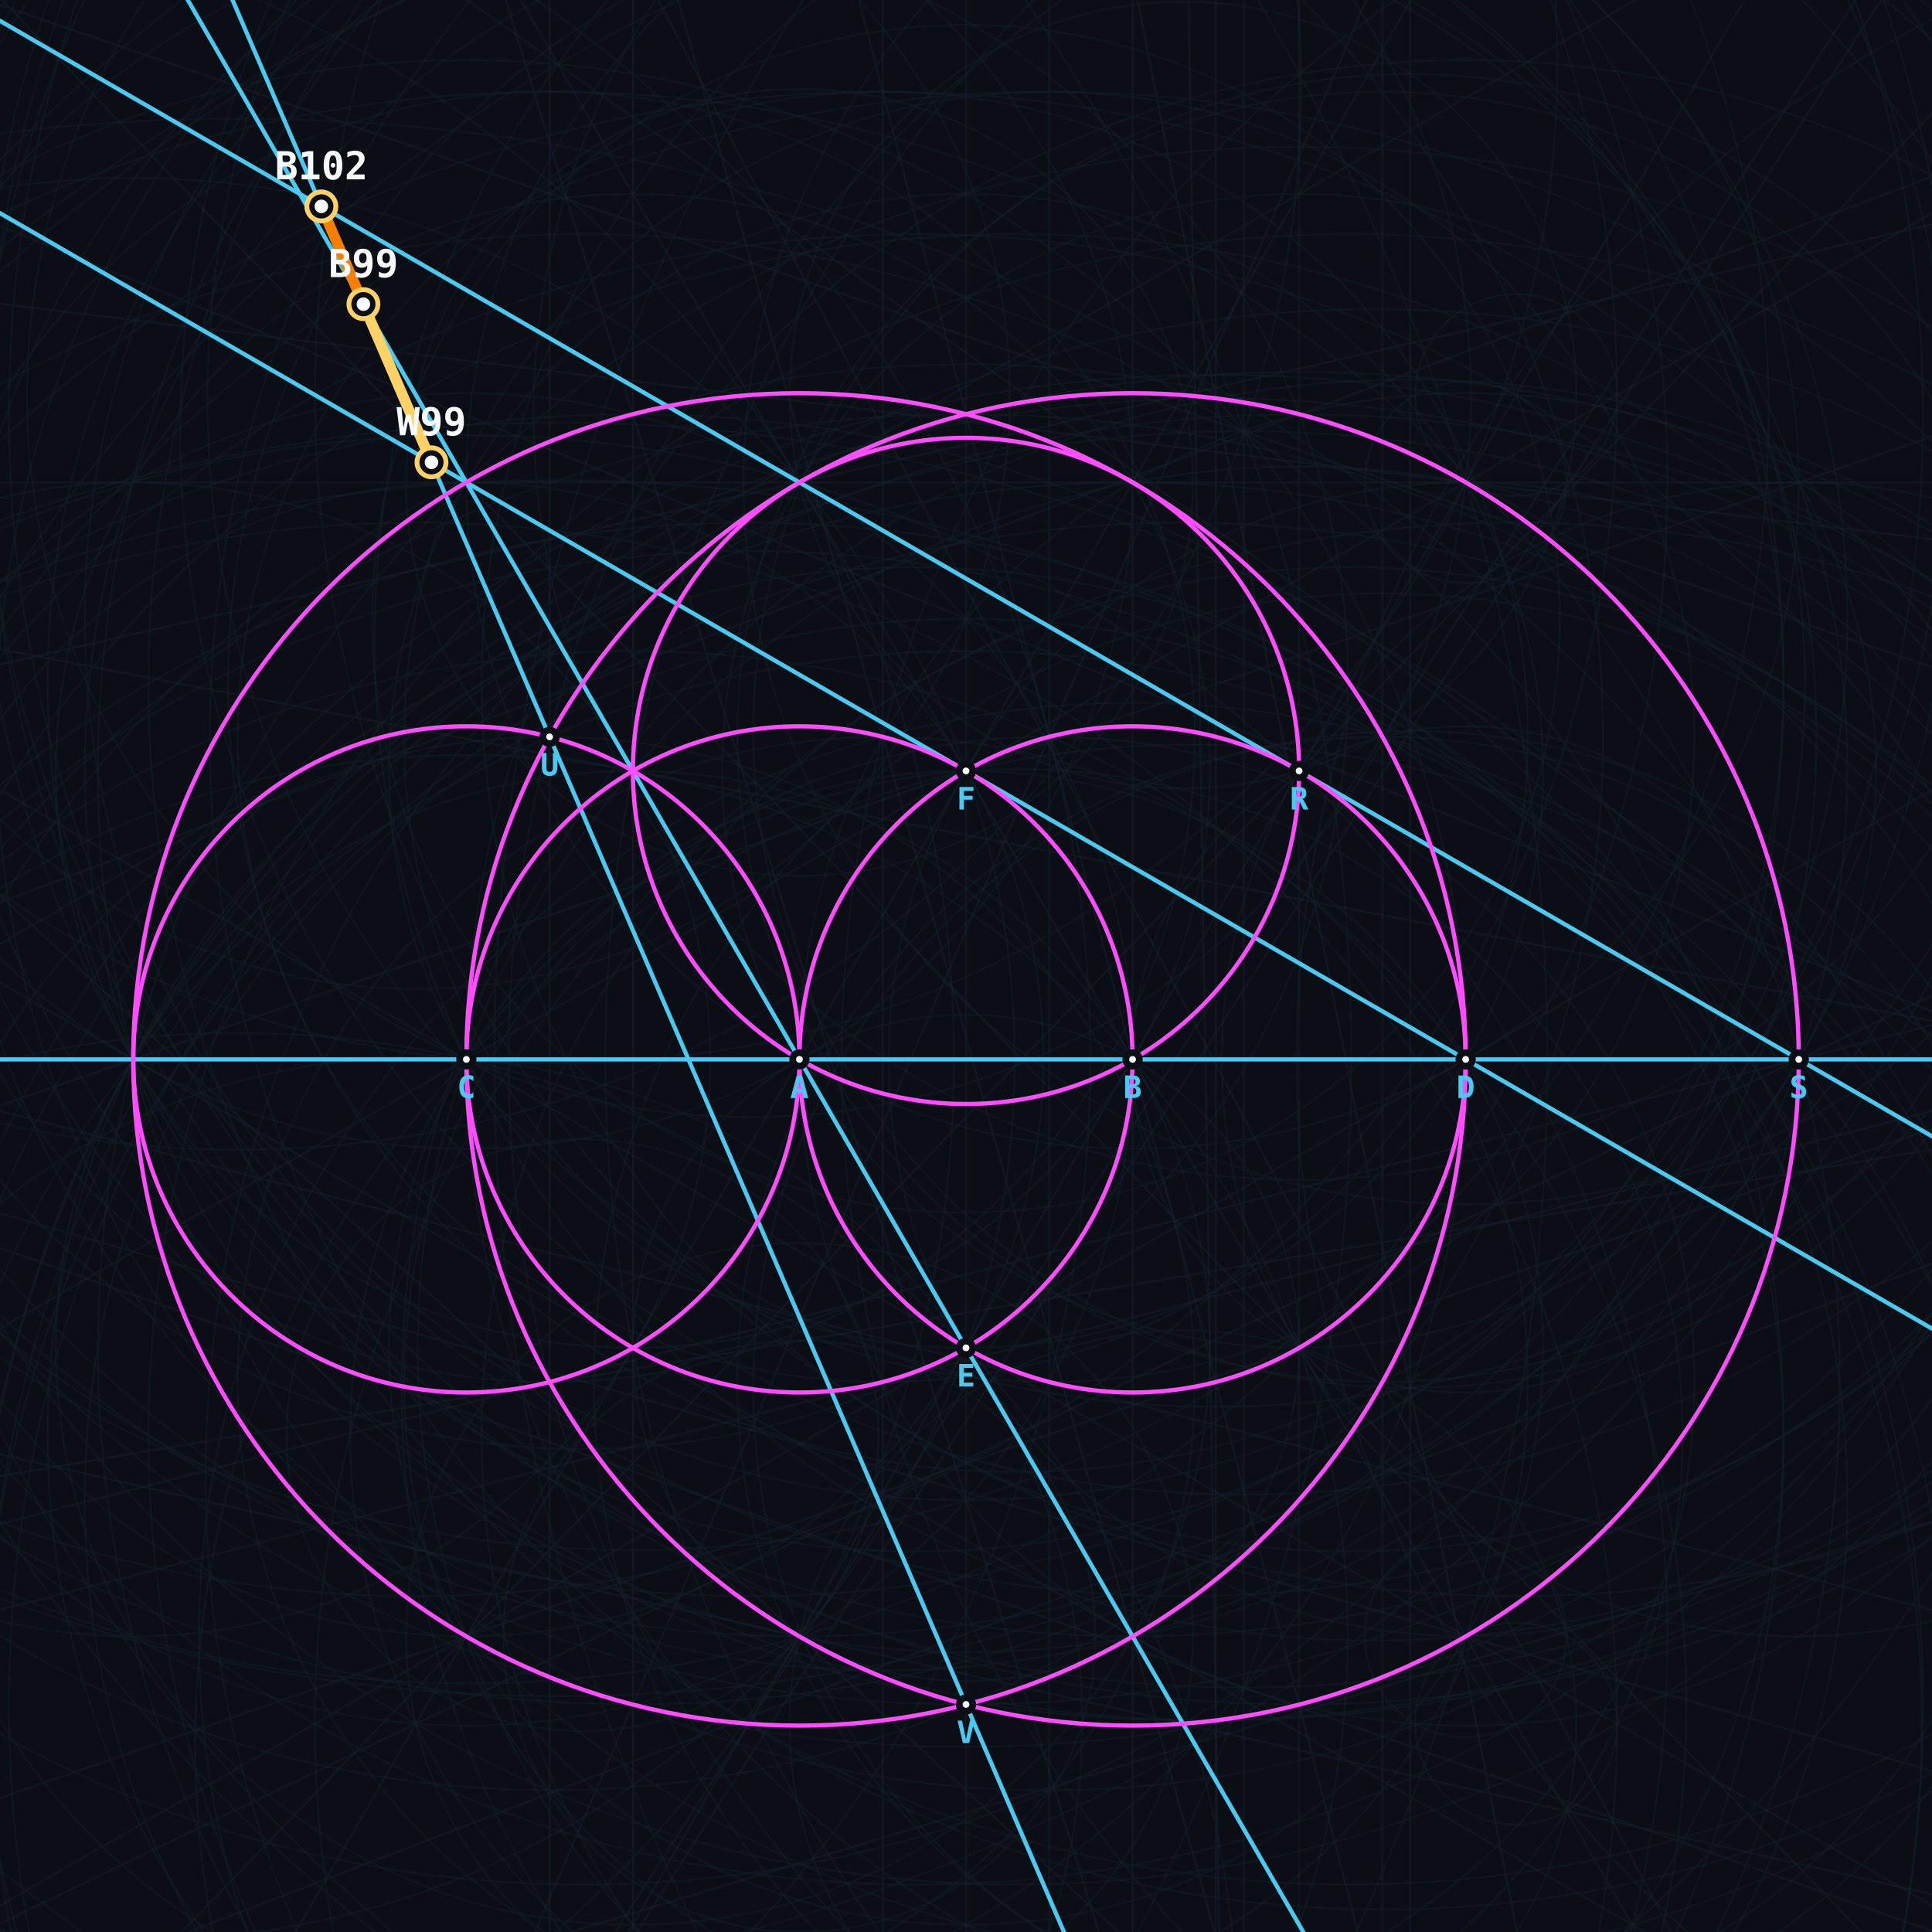
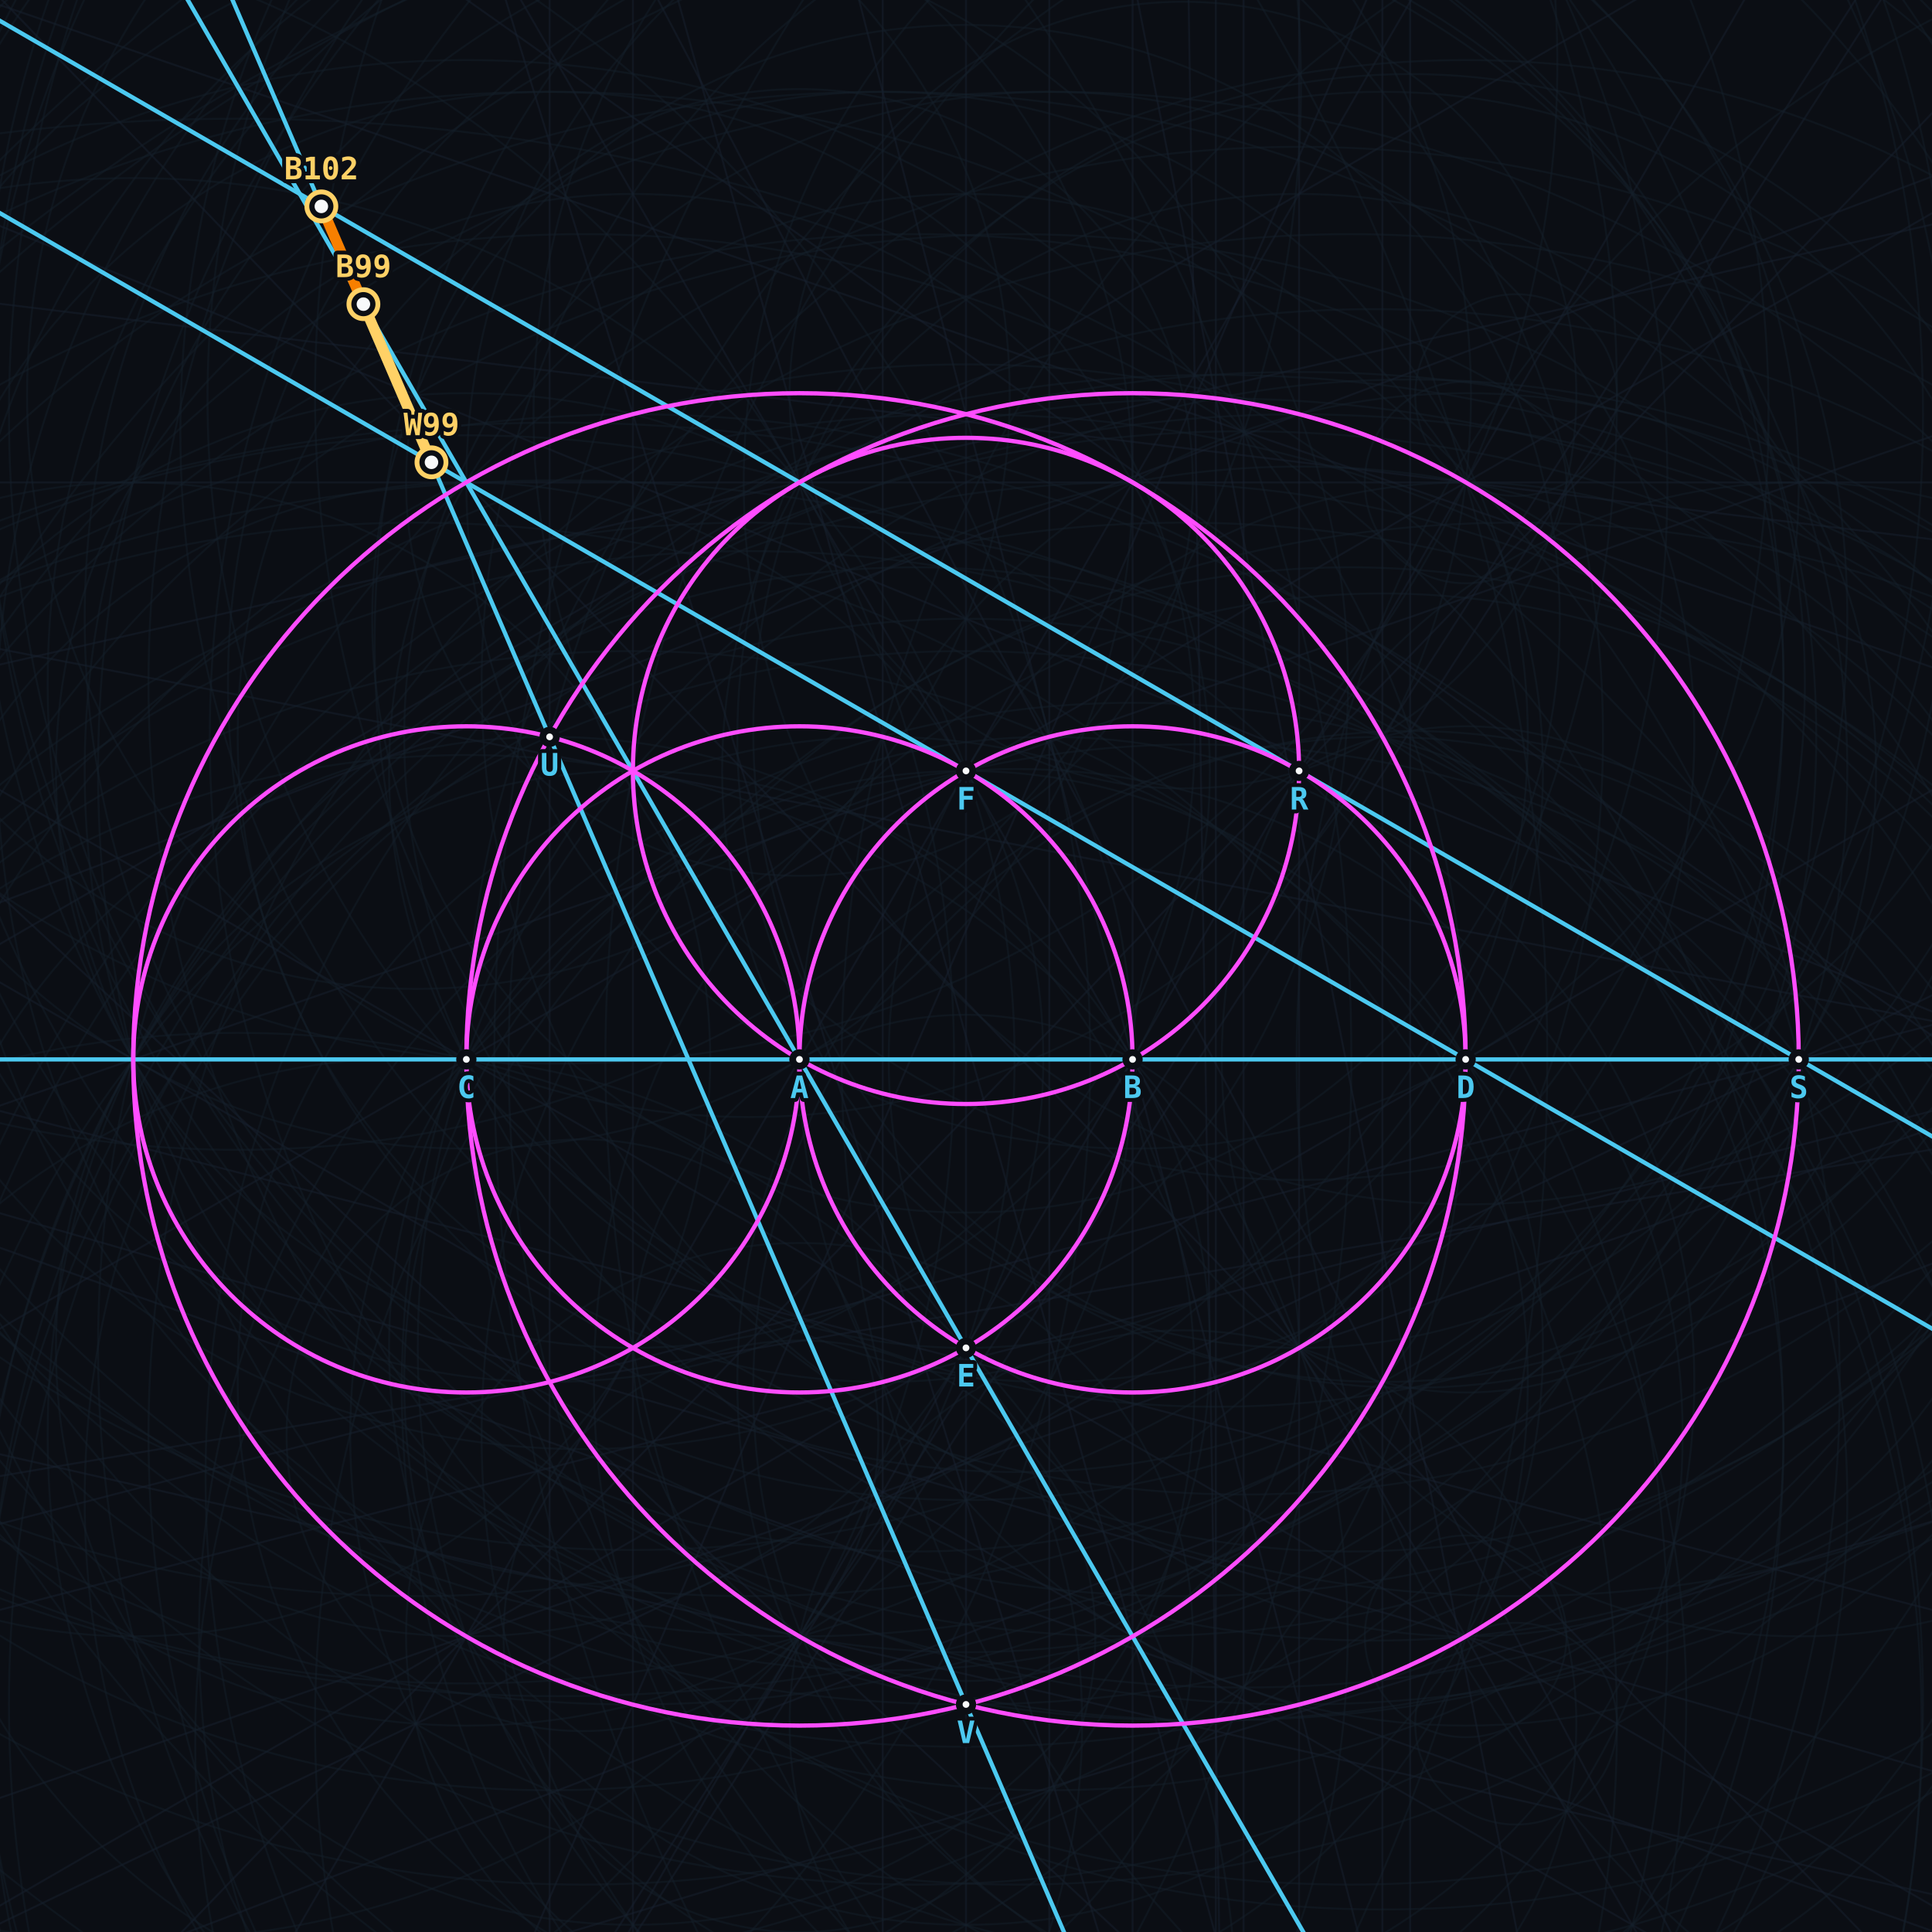
<svg xmlns="http://www.w3.org/2000/svg" viewBox="0 0 1000 1000" width="100%" height="100%" class="levels-svg">
  <defs>
    <clipPath id="sq-clip">
      <rect x="0" y="0" width="1000" height="1000" />
    </clipPath>
  </defs>
  <rect x="0" y="0" width="1000" height="1000" fill="#0b0e14" />
  <g clip-path="url(#sq-clip)">
    <line x1="-168.10" y1="1556.21" x2="1081.90" y2="-608.85" stroke="#1a2332" stroke-width="1.0" stroke-opacity="0.45" />
    <line x1="1168.10" y1="-459.54" x2="-81.90" y2="1705.53" stroke="#1a2332" stroke-width="1.0" stroke-opacity="0.45" />
    <line x1="1168.10" y1="1556.21" x2="-81.90" y2="-608.85" stroke="#1a2332" stroke-width="1.0" stroke-opacity="0.45" />
    <line x1="-711.84" y1="-2.01" x2="1453.22" y2="1247.99" stroke="#1a2332" stroke-width="1.0" stroke-opacity="0.45" />
    <line x1="-711.84" y1="1098.68" x2="1453.22" y2="-151.32" stroke="#1a2332" stroke-width="1.0" stroke-opacity="0.45" />
    <line x1="1711.84" y1="-2.01" x2="-453.22" y2="1247.99" stroke="#1a2332" stroke-width="1.0" stroke-opacity="0.45" />
    <line x1="500.00" y1="1798.34" x2="500.00" y2="-701.66" stroke="#1a2332" stroke-width="1.0" stroke-opacity="0.45" />
    <line x1="1465.62" y1="64.52" x2="-896.66" y2="882.84" stroke="#1a2332" stroke-width="1.0" stroke-opacity="0.45" />
    <line x1="-884.26" y1="-2.01" x2="1280.81" y2="1247.99" stroke="#1a2332" stroke-width="1.0" stroke-opacity="0.45" />
    <line x1="327.59" y1="1798.34" x2="327.59" y2="-701.66" stroke="#1a2332" stroke-width="1.0" stroke-opacity="0.45" />
    <line x1="-511.96" y1="237.45" x2="1942.99" y2="709.91" stroke="#1a2332" stroke-width="1.0" stroke-opacity="0.45" />
    <line x1="1990.48" y1="319.31" x2="-430.13" y2="944.31" stroke="#1a2332" stroke-width="1.0" stroke-opacity="0.45" />
    <line x1="456.90" y1="1798.34" x2="456.90" y2="-701.66" stroke="#1a2332" stroke-width="1.0" stroke-opacity="0.45" />
    <line x1="187.03" y1="-590.22" x2="856.07" y2="1818.59" stroke="#1a2332" stroke-width="1.0" stroke-opacity="0.45" />
    <line x1="586.21" y1="1798.34" x2="586.21" y2="-701.66" stroke="#1a2332" stroke-width="1.0" stroke-opacity="0.45" />
    <line x1="1663.79" y1="249.71" x2="-836.21" y2="249.71" stroke="#1a2332" stroke-width="1.0" stroke-opacity="0.45" />
    <line x1="-409.82" y1="-427.04" x2="1323.62" y2="1374.40" stroke="#1a2332" stroke-width="1.0" stroke-opacity="0.45" />
    <line x1="1638.04" y1="363.15" x2="-724.24" y2="1181.47" stroke="#1a2332" stroke-width="1.0" stroke-opacity="0.45" />
    <line x1="-409.82" y1="1523.72" x2="1323.62" y2="-277.73" stroke="#1a2332" stroke-width="1.0" stroke-opacity="0.45" />
    <line x1="1818.07" y1="319.31" x2="-602.55" y2="944.31" stroke="#1a2332" stroke-width="1.0" stroke-opacity="0.45" />
    <line x1="284.48" y1="1798.34" x2="284.48" y2="-701.66" stroke="#1a2332" stroke-width="1.0" stroke-opacity="0.45" />
    <line x1="273.71" y1="-661.97" x2="898.71" y2="1758.64" stroke="#1a2332" stroke-width="1.0" stroke-opacity="0.45" />
    <line x1="672.41" y1="1798.34" x2="672.41" y2="-701.66" stroke="#1a2332" stroke-width="1.0" stroke-opacity="0.45" />
    <line x1="1657.10" y1="-155.48" x2="-683.20" y2="723.75" stroke="#1a2332" stroke-width="1.0" stroke-opacity="0.45" />
    <line x1="1731.84" y1="1147.13" x2="-705.74" y2="592.01" stroke="#1a2332" stroke-width="1.0" stroke-opacity="0.45" />
    <line x1="1274.36" y1="1644.69" x2="-559.09" y2="-54.86" stroke="#1a2332" stroke-width="1.0" stroke-opacity="0.45" />
    <line x1="1731.84" y1="-50.46" x2="-705.74" y2="504.67" stroke="#1a2332" stroke-width="1.0" stroke-opacity="0.45" />
    <line x1="1237.70" y1="-225.98" x2="-927.36" y2="1024.02" stroke="#1a2332" stroke-width="1.0" stroke-opacity="0.45" />
    <line x1="-990.48" y1="319.31" x2="1430.13" y2="944.31" stroke="#1a2332" stroke-width="1.0" stroke-opacity="0.45" />
    <line x1="543.10" y1="1798.34" x2="543.10" y2="-701.66" stroke="#1a2332" stroke-width="1.0" stroke-opacity="0.45" />
    <line x1="929.45" y1="-516.39" x2="-58.76" y2="1780.01" stroke="#1a2332" stroke-width="1.0" stroke-opacity="0.45" />
    <line x1="47.15" y1="-699.58" x2="780.43" y2="1690.46" stroke="#1a2332" stroke-width="1.0" stroke-opacity="0.45" />
    <line x1="1515.60" y1="733.16" x2="-800.32" y2="-208.40" stroke="#1a2332" stroke-width="1.0" stroke-opacity="0.45" />
    <line x1="1497.42" y1="276.25" x2="-756.05" y2="1358.78" stroke="#1a2332" stroke-width="1.0" stroke-opacity="0.45" />
    <line x1="40.61" y1="-572.65" x2="1201.01" y2="1641.74" stroke="#1a2332" stroke-width="1.0" stroke-opacity="0.45" />
    <line x1="715.52" y1="1798.34" x2="715.52" y2="-701.66" stroke="#1a2332" stroke-width="1.0" stroke-opacity="0.45" />
    <line x1="1226.78" y1="-415.18" x2="-123.57" y2="1688.76" stroke="#1a2332" stroke-width="1.0" stroke-opacity="0.45" />
    <line x1="1813.97" y1="378.33" x2="-667.66" y2="75.87" stroke="#1a2332" stroke-width="1.0" stroke-opacity="0.45" />
    <line x1="1442.34" y1="1044.34" x2="-959.58" y2="350.96" stroke="#1a2332" stroke-width="1.0" stroke-opacity="0.45" />
    <line x1="-994.60" y1="294.22" x2="1362.42" y2="1127.56" stroke="#1a2332" stroke-width="1.0" stroke-opacity="0.45" />
    <line x1="643.68" y1="1798.34" x2="643.68" y2="-701.66" stroke="#1a2332" stroke-width="1.0" stroke-opacity="0.45" />
    <line x1="1565.86" y1="539.29" x2="-799.10" y2="-271.25" stroke="#1a2332" stroke-width="1.0" stroke-opacity="0.45" />
    <line x1="1567.47" y1="616.37" x2="-826.09" y2="1338.06" stroke="#1a2332" stroke-width="1.0" stroke-opacity="0.45" />
    <line x1="604.04" y1="-707.55" x2="643.57" y2="1792.13" stroke="#1a2332" stroke-width="1.0" stroke-opacity="0.45" />
    <line x1="629.31" y1="1798.34" x2="629.31" y2="-701.66" stroke="#1a2332" stroke-width="1.0" stroke-opacity="0.45" />
    <line x1="438.72" y1="-764.29" x2="920.48" y2="1688.85" stroke="#1a2332" stroke-width="1.0" stroke-opacity="0.45" />
    <line x1="729.89" y1="1798.34" x2="729.89" y2="-701.66" stroke="#1a2332" stroke-width="1.0" stroke-opacity="0.45" />
    <line x1="1186.01" y1="-330.15" x2="-167.29" y2="1771.88" stroke="#1a2332" stroke-width="1.0" stroke-opacity="0.45" />
    <line x1="1520.62" y1="904.28" x2="-520.62" y2="-539.10" stroke="#1a2332" stroke-width="1.0" stroke-opacity="0.45" />
    <line x1="-173.70" y1="1103.90" x2="2160.72" y2="209.20" stroke="#1a2332" stroke-width="1.0" stroke-opacity="0.45" />
    <line x1="2005.51" y1="425.01" x2="-459.53" y2="841.67" stroke="#1a2332" stroke-width="1.0" stroke-opacity="0.45" />
    <circle cx="758.62" cy="548.34" r="344.83" fill="none" stroke="#161f2c" stroke-width="1.0" stroke-opacity="0.45" />
    <circle cx="500.00" cy="697.65" r="172.41" fill="none" stroke="#161f2c" stroke-width="1.0" stroke-opacity="0.45" />
    <circle cx="241.38" cy="548.34" r="344.83" fill="none" stroke="#161f2c" stroke-width="1.0" stroke-opacity="0.45" />
    <circle cx="758.62" cy="548.34" r="172.41" fill="none" stroke="#161f2c" stroke-width="1.0" stroke-opacity="0.45" />
    <circle cx="241.38" cy="548.34" r="517.24" fill="none" stroke="#161f2c" stroke-width="1.0" stroke-opacity="0.45" />
    <circle cx="758.62" cy="548.34" r="517.24" fill="none" stroke="#161f2c" stroke-width="1.0" stroke-opacity="0.45" />
    <circle cx="241.38" cy="548.34" r="298.63" fill="none" stroke="#161f2c" stroke-width="1.0" stroke-opacity="0.45" />
    <circle cx="500.00" cy="697.65" r="298.63" fill="none" stroke="#161f2c" stroke-width="1.0" stroke-opacity="0.45" />
    <circle cx="500.00" cy="399.02" r="298.63" fill="none" stroke="#161f2c" stroke-width="1.0" stroke-opacity="0.45" />
    <circle cx="758.62" cy="548.34" r="298.63" fill="none" stroke="#161f2c" stroke-width="1.0" stroke-opacity="0.45" />
    <circle cx="500.00" cy="399.02" r="456.16" fill="none" stroke="#161f2c" stroke-width="1.0" stroke-opacity="0.45" />
    <circle cx="68.97" cy="548.34" r="456.16" fill="none" stroke="#161f2c" stroke-width="1.0" stroke-opacity="0.45" />
    <circle cx="68.97" cy="548.34" r="298.63" fill="none" stroke="#161f2c" stroke-width="1.0" stroke-opacity="0.45" />
    <circle cx="327.59" cy="697.65" r="298.63" fill="none" stroke="#161f2c" stroke-width="1.0" stroke-opacity="0.45" />
    <circle cx="327.59" cy="399.02" r="298.63" fill="none" stroke="#161f2c" stroke-width="1.0" stroke-opacity="0.45" />
    <circle cx="327.59" cy="399.02" r="790.10" fill="none" stroke="#161f2c" stroke-width="1.0" stroke-opacity="0.45" />
    <circle cx="1103.45" cy="548.34" r="790.10" fill="none" stroke="#161f2c" stroke-width="1.0" stroke-opacity="0.45" />
    <circle cx="1103.45" cy="548.34" r="667.76" fill="none" stroke="#161f2c" stroke-width="1.0" stroke-opacity="0.45" />
    <circle cx="456.90" cy="715.28" r="667.76" fill="none" stroke="#161f2c" stroke-width="1.0" stroke-opacity="0.45" />
    <circle cx="456.90" cy="715.28" r="333.88" fill="none" stroke="#161f2c" stroke-width="1.0" stroke-opacity="0.45" />
    <circle cx="456.90" cy="381.40" r="333.88" fill="none" stroke="#161f2c" stroke-width="1.0" stroke-opacity="0.45" />
    <circle cx="456.90" cy="381.40" r="483.19" fill="none" stroke="#161f2c" stroke-width="1.0" stroke-opacity="0.45" />
    <circle cx="586.21" cy="846.97" r="483.19" fill="none" stroke="#161f2c" stroke-width="1.0" stroke-opacity="0.45" />
    <circle cx="586.21" cy="846.97" r="597.26" fill="none" stroke="#161f2c" stroke-width="1.0" stroke-opacity="0.45" />
    <circle cx="586.21" cy="249.71" r="597.26" fill="none" stroke="#161f2c" stroke-width="1.0" stroke-opacity="0.45" />
    <circle cx="586.21" cy="249.71" r="344.83" fill="none" stroke="#161f2c" stroke-width="1.0" stroke-opacity="0.45" />
    <circle cx="241.38" cy="249.71" r="344.83" fill="none" stroke="#161f2c" stroke-width="1.0" stroke-opacity="0.45" />
    <circle cx="241.38" cy="249.71" r="621.65" fill="none" stroke="#161f2c" stroke-width="1.0" stroke-opacity="0.45" />
    <circle cx="672.41" cy="697.65" r="621.65" fill="none" stroke="#161f2c" stroke-width="1.0" stroke-opacity="0.45" />
    <circle cx="672.41" cy="697.65" r="456.16" fill="none" stroke="#161f2c" stroke-width="1.0" stroke-opacity="0.45" />
    <circle cx="241.38" cy="846.97" r="456.16" fill="none" stroke="#161f2c" stroke-width="1.0" stroke-opacity="0.45" />
    <circle cx="241.38" cy="846.97" r="621.65" fill="none" stroke="#161f2c" stroke-width="1.0" stroke-opacity="0.45" />
    <circle cx="672.41" cy="399.02" r="621.65" fill="none" stroke="#161f2c" stroke-width="1.0" stroke-opacity="0.45" />
    <circle cx="672.41" cy="399.02" r="298.63" fill="none" stroke="#161f2c" stroke-width="1.0" stroke-opacity="0.45" />
    <circle cx="931.03" cy="548.34" r="298.63" fill="none" stroke="#161f2c" stroke-width="1.0" stroke-opacity="0.45" />
    <circle cx="931.03" cy="548.34" r="667.76" fill="none" stroke="#161f2c" stroke-width="1.0" stroke-opacity="0.45" />
    <circle cx="284.48" cy="715.28" r="667.76" fill="none" stroke="#161f2c" stroke-width="1.0" stroke-opacity="0.45" />
    <circle cx="284.48" cy="715.28" r="333.88" fill="none" stroke="#161f2c" stroke-width="1.0" stroke-opacity="0.45" />
    <circle cx="284.48" cy="381.40" r="333.88" fill="none" stroke="#161f2c" stroke-width="1.0" stroke-opacity="0.45" />
    <circle cx="284.48" cy="381.40" r="545.22" fill="none" stroke="#161f2c" stroke-width="1.0" stroke-opacity="0.45" />
    <circle cx="500.00" cy="882.22" r="545.22" fill="none" stroke="#161f2c" stroke-width="1.0" stroke-opacity="0.45" />
    <circle cx="500.00" cy="882.22" r="667.76" fill="none" stroke="#161f2c" stroke-width="1.0" stroke-opacity="0.45" />
    <circle cx="500.00" cy="214.46" r="667.76" fill="none" stroke="#161f2c" stroke-width="1.0" stroke-opacity="0.45" />
    <circle cx="500.00" cy="214.46" r="689.66" fill="none" stroke="#161f2c" stroke-width="1.0" stroke-opacity="0.45" />
    <circle cx="672.41" cy="882.22" r="689.66" fill="none" stroke="#161f2c" stroke-width="1.0" stroke-opacity="0.45" />
    <circle cx="672.41" cy="882.22" r="667.76" fill="none" stroke="#161f2c" stroke-width="1.0" stroke-opacity="0.45" />
    <circle cx="672.41" cy="214.46" r="667.76" fill="none" stroke="#161f2c" stroke-width="1.0" stroke-opacity="0.45" />
    <circle cx="672.41" cy="214.46" r="396.24" fill="none" stroke="#161f2c" stroke-width="1.0" stroke-opacity="0.45" />
    <circle cx="301.48" cy="353.81" r="396.24" fill="none" stroke="#161f2c" stroke-width="1.0" stroke-opacity="0.45" />
    <circle cx="301.48" cy="353.81" r="621.65" fill="none" stroke="#161f2c" stroke-width="1.0" stroke-opacity="0.45" />
    <circle cx="612.31" cy="892.18" r="621.65" fill="none" stroke="#161f2c" stroke-width="1.0" stroke-opacity="0.45" />
    <circle cx="612.31" cy="892.18" r="203.60" fill="none" stroke="#161f2c" stroke-width="1.0" stroke-opacity="0.45" />
    <circle cx="413.79" cy="846.97" r="203.60" fill="none" stroke="#161f2c" stroke-width="1.0" stroke-opacity="0.45" />
    <circle cx="413.79" cy="846.97" r="153.14" fill="none" stroke="#161f2c" stroke-width="1.0" stroke-opacity="0.45" />
    <circle cx="301.48" cy="742.86" r="153.14" fill="none" stroke="#161f2c" stroke-width="1.0" stroke-opacity="0.45" />
    <circle cx="301.48" cy="742.86" r="621.65" fill="none" stroke="#161f2c" stroke-width="1.0" stroke-opacity="0.45" />
    <circle cx="612.31" cy="204.50" r="621.65" fill="none" stroke="#161f2c" stroke-width="1.0" stroke-opacity="0.45" />
    <circle cx="612.31" cy="204.50" r="203.60" fill="none" stroke="#161f2c" stroke-width="1.0" stroke-opacity="0.45" />
    <circle cx="413.79" cy="249.71" r="203.60" fill="none" stroke="#161f2c" stroke-width="1.0" stroke-opacity="0.45" />
    <circle cx="413.79" cy="249.71" r="597.26" fill="none" stroke="#161f2c" stroke-width="1.0" stroke-opacity="0.45" />
    <circle cx="-103.45" cy="548.34" r="597.26" fill="none" stroke="#161f2c" stroke-width="1.0" stroke-opacity="0.45" />
    <circle cx="-103.45" cy="548.34" r="667.76" fill="none" stroke="#161f2c" stroke-width="1.0" stroke-opacity="0.45" />
    <circle cx="543.10" cy="715.28" r="667.76" fill="none" stroke="#161f2c" stroke-width="1.0" stroke-opacity="0.45" />
    <circle cx="543.10" cy="715.28" r="333.88" fill="none" stroke="#161f2c" stroke-width="1.0" stroke-opacity="0.45" />
    <circle cx="543.10" cy="381.40" r="333.88" fill="none" stroke="#161f2c" stroke-width="1.0" stroke-opacity="0.45" />
    <circle cx="543.10" cy="381.40" r="545.22" fill="none" stroke="#161f2c" stroke-width="1.0" stroke-opacity="0.45" />
    <circle cx="327.59" cy="882.22" r="545.22" fill="none" stroke="#161f2c" stroke-width="1.0" stroke-opacity="0.45" />
    <circle cx="327.59" cy="882.22" r="667.76" fill="none" stroke="#161f2c" stroke-width="1.0" stroke-opacity="0.45" />
    <circle cx="327.59" cy="214.46" r="667.76" fill="none" stroke="#161f2c" stroke-width="1.0" stroke-opacity="0.45" />
    <circle cx="327.59" cy="214.46" r="587.81" fill="none" stroke="#161f2c" stroke-width="1.0" stroke-opacity="0.45" />
    <circle cx="500.00" cy="776.42" r="587.81" fill="none" stroke="#161f2c" stroke-width="1.0" stroke-opacity="0.45" />
    <circle cx="500.00" cy="776.42" r="456.16" fill="none" stroke="#161f2c" stroke-width="1.0" stroke-opacity="0.45" />
    <circle cx="500.00" cy="320.26" r="456.16" fill="none" stroke="#161f2c" stroke-width="1.0" stroke-opacity="0.45" />
    <circle cx="500.00" cy="320.26" r="307.35" fill="none" stroke="#161f2c" stroke-width="1.0" stroke-opacity="0.45" />
    <circle cx="215.28" cy="204.50" r="307.35" fill="none" stroke="#161f2c" stroke-width="1.0" stroke-opacity="0.45" />
    <circle cx="215.28" cy="204.50" r="621.65" fill="none" stroke="#161f2c" stroke-width="1.0" stroke-opacity="0.45" />
    <circle cx="526.10" cy="742.86" r="621.65" fill="none" stroke="#161f2c" stroke-width="1.0" stroke-opacity="0.45" />
    <circle cx="526.10" cy="742.86" r="344.83" fill="none" stroke="#161f2c" stroke-width="1.0" stroke-opacity="0.45" />
    <circle cx="215.28" cy="892.18" r="344.83" fill="none" stroke="#161f2c" stroke-width="1.0" stroke-opacity="0.45" />
    <circle cx="215.28" cy="892.18" r="621.65" fill="none" stroke="#161f2c" stroke-width="1.0" stroke-opacity="0.45" />
    <circle cx="526.10" cy="353.81" r="621.65" fill="none" stroke="#161f2c" stroke-width="1.0" stroke-opacity="0.45" />
    <circle cx="526.10" cy="353.81" r="408.09" fill="none" stroke="#161f2c" stroke-width="1.0" stroke-opacity="0.45" />
    <circle cx="715.52" cy="715.28" r="408.09" fill="none" stroke="#161f2c" stroke-width="1.0" stroke-opacity="0.45" />
    <circle cx="715.52" cy="715.28" r="333.88" fill="none" stroke="#161f2c" stroke-width="1.0" stroke-opacity="0.45" />
    <circle cx="715.52" cy="381.40" r="333.88" fill="none" stroke="#161f2c" stroke-width="1.0" stroke-opacity="0.45" />
    <circle cx="715.52" cy="381.40" r="606.93" fill="none" stroke="#161f2c" stroke-width="1.0" stroke-opacity="0.45" />
    <circle cx="387.69" cy="892.18" r="606.93" fill="none" stroke="#161f2c" stroke-width="1.0" stroke-opacity="0.45" />
    <circle cx="387.69" cy="892.18" r="621.65" fill="none" stroke="#161f2c" stroke-width="1.0" stroke-opacity="0.45" />
    <circle cx="698.52" cy="353.81" r="621.65" fill="none" stroke="#161f2c" stroke-width="1.0" stroke-opacity="0.45" />
    <circle cx="698.52" cy="353.81" r="449.23" fill="none" stroke="#161f2c" stroke-width="1.0" stroke-opacity="0.45" />
    <circle cx="473.90" cy="742.86" r="449.23" fill="none" stroke="#161f2c" stroke-width="1.0" stroke-opacity="0.45" />
    <circle cx="473.90" cy="742.86" r="621.65" fill="none" stroke="#161f2c" stroke-width="1.0" stroke-opacity="0.45" />
    <circle cx="784.72" cy="204.50" r="621.65" fill="none" stroke="#161f2c" stroke-width="1.0" stroke-opacity="0.45" />
    <circle cx="784.72" cy="204.50" r="52.20" fill="none" stroke="#161f2c" stroke-width="1.0" stroke-opacity="0.45" />
    <circle cx="758.62" cy="249.71" r="52.20" fill="none" stroke="#161f2c" stroke-width="1.0" stroke-opacity="0.45" />
    <circle cx="758.62" cy="249.71" r="373.67" fill="none" stroke="#161f2c" stroke-width="1.0" stroke-opacity="0.45" />
    <circle cx="387.69" cy="204.50" r="373.67" fill="none" stroke="#161f2c" stroke-width="1.0" stroke-opacity="0.45" />
    <circle cx="387.69" cy="204.50" r="621.65" fill="none" stroke="#161f2c" stroke-width="1.0" stroke-opacity="0.45" />
    <circle cx="698.52" cy="742.86" r="621.65" fill="none" stroke="#161f2c" stroke-width="1.0" stroke-opacity="0.45" />
    <circle cx="698.52" cy="742.86" r="449.23" fill="none" stroke="#161f2c" stroke-width="1.0" stroke-opacity="0.45" />
    <circle cx="473.90" cy="353.81" r="449.23" fill="none" stroke="#161f2c" stroke-width="1.0" stroke-opacity="0.45" />
    <circle cx="473.90" cy="353.81" r="621.65" fill="none" stroke="#161f2c" stroke-width="1.0" stroke-opacity="0.45" />
    <circle cx="784.72" cy="892.18" r="621.65" fill="none" stroke="#161f2c" stroke-width="1.0" stroke-opacity="0.45" />
    <circle cx="784.72" cy="892.18" r="52.20" fill="none" stroke="#161f2c" stroke-width="1.0" stroke-opacity="0.45" />
    <circle cx="758.62" cy="846.97" r="52.20" fill="none" stroke="#161f2c" stroke-width="1.0" stroke-opacity="0.45" />
    <circle cx="758.62" cy="846.97" r="1076.72" fill="none" stroke="#161f2c" stroke-width="1.0" stroke-opacity="0.45" />
    <circle cx="-275.86" cy="548.34" r="1076.72" fill="none" stroke="#161f2c" stroke-width="1.0" stroke-opacity="0.45" />
    <circle cx="-275.86" cy="548.34" r="975.32" fill="none" stroke="#161f2c" stroke-width="1.0" stroke-opacity="0.45" />
    <circle cx="643.68" cy="873.44" r="975.32" fill="none" stroke="#161f2c" stroke-width="1.0" stroke-opacity="0.45" />
    <circle cx="643.68" cy="873.44" r="650.21" fill="none" stroke="#161f2c" stroke-width="1.0" stroke-opacity="0.45" />
    <circle cx="643.68" cy="223.23" r="650.21" fill="none" stroke="#161f2c" stroke-width="1.0" stroke-opacity="0.45" />
    <circle cx="643.68" cy="223.23" r="550.33" fill="none" stroke="#161f2c" stroke-width="1.0" stroke-opacity="0.45" />
    <circle cx="123.08" cy="44.81" r="550.33" fill="none" stroke="#161f2c" stroke-width="1.0" stroke-opacity="0.45" />
    <circle cx="123.08" cy="44.81" r="990.44" fill="none" stroke="#161f2c" stroke-width="1.0" stroke-opacity="0.45" />
    <circle cx="618.30" cy="902.55" r="990.44" fill="none" stroke="#161f2c" stroke-width="1.0" stroke-opacity="0.45" />
    <circle cx="618.30" cy="902.55" r="517.24" fill="none" stroke="#161f2c" stroke-width="1.0" stroke-opacity="0.45" />
    <circle cx="123.08" cy="1051.87" r="517.24" fill="none" stroke="#161f2c" stroke-width="1.0" stroke-opacity="0.45" />
    <circle cx="123.08" cy="1051.87" r="990.44" fill="none" stroke="#161f2c" stroke-width="1.0" stroke-opacity="0.45" />
    <circle cx="618.30" cy="194.12" r="990.44" fill="none" stroke="#161f2c" stroke-width="1.0" stroke-opacity="0.45" />
    <circle cx="618.30" cy="194.12" r="696.43" fill="none" stroke="#161f2c" stroke-width="1.0" stroke-opacity="0.45" />
    <circle cx="629.31" cy="890.46" r="696.43" fill="none" stroke="#161f2c" stroke-width="1.0" stroke-opacity="0.45" />
    <circle cx="629.31" cy="890.46" r="684.25" fill="none" stroke="#161f2c" stroke-width="1.0" stroke-opacity="0.45" />
    <circle cx="629.31" cy="206.21" r="684.25" fill="none" stroke="#161f2c" stroke-width="1.0" stroke-opacity="0.45" />
    <circle cx="629.31" cy="206.21" r="521.91" fill="none" stroke="#161f2c" stroke-width="1.0" stroke-opacity="0.45" />
    <circle cx="729.89" cy="718.34" r="521.91" fill="none" stroke="#161f2c" stroke-width="1.0" stroke-opacity="0.45" />
    <circle cx="729.89" cy="718.34" r="340.00" fill="none" stroke="#161f2c" stroke-width="1.0" stroke-opacity="0.45" />
    <circle cx="729.89" cy="378.34" r="340.00" fill="none" stroke="#161f2c" stroke-width="1.0" stroke-opacity="0.45" />
    <circle cx="729.89" cy="378.34" r="814.76" fill="none" stroke="#161f2c" stroke-width="1.0" stroke-opacity="0.45" />
    <circle cx="288.84" cy="1063.40" r="814.76" fill="none" stroke="#161f2c" stroke-width="1.0" stroke-opacity="0.45" />
    <circle cx="288.84" cy="1063.40" r="844.65" fill="none" stroke="#161f2c" stroke-width="1.0" stroke-opacity="0.45" />
    <circle cx="711.16" cy="331.91" r="844.65" fill="none" stroke="#161f2c" stroke-width="1.0" stroke-opacity="0.45" />
    <circle cx="711.16" cy="331.91" r="517.24" fill="none" stroke="#161f2c" stroke-width="1.0" stroke-opacity="0.45" />
    <circle cx="288.84" cy="33.28" r="517.24" fill="none" stroke="#161f2c" stroke-width="1.0" stroke-opacity="0.45" />
    <circle cx="288.84" cy="33.28" r="844.65" fill="none" stroke="#161f2c" stroke-width="1.0" stroke-opacity="0.45" />
    <circle cx="711.16" cy="764.77" r="844.65" fill="none" stroke="#161f2c" stroke-width="1.0" stroke-opacity="0.45" />
    <circle cx="711.16" cy="764.77" r="604.75" fill="none" stroke="#161f2c" stroke-width="1.0" stroke-opacity="0.45" />
    <circle cx="1275.86" cy="548.34" r="604.75" fill="none" stroke="#161f2c" stroke-width="1.0" stroke-opacity="0.45" />
    <circle cx="1275.86" cy="548.34" r="1020.01" fill="none" stroke="#161f2c" stroke-width="1.0" stroke-opacity="0.45" />
    <circle cx="270.11" cy="718.34" r="1020.01" fill="none" stroke="#161f2c" stroke-width="1.0" stroke-opacity="0.45" />
    <line x1="-750.00" y1="548.34" x2="1750.00" y2="548.34" stroke="#4cc9f0" stroke-width="2.2" stroke-linecap="round" />
    <line x1="-168.10" y1="-459.54" x2="1081.90" y2="1705.53" stroke="#4cc9f0" stroke-width="2.2" stroke-linecap="round" />
    <line x1="1711.84" y1="1098.68" x2="-453.22" y2="-151.32" stroke="#4cc9f0" stroke-width="2.2" stroke-linecap="round" />
    <line x1="-280.81" y1="-151.32" x2="1884.26" y2="1098.68" stroke="#4cc9f0" stroke-width="2.2" stroke-linecap="round" />
    <line x1="-101.86" y1="-516.39" x2="886.35" y2="1780.01" stroke="#4cc9f0" stroke-width="2.2" stroke-linecap="round" />
    <circle cx="413.79" cy="548.34" r="172.41" fill="none" stroke="#ff4dff" stroke-width="2.2" />
    <circle cx="586.21" cy="548.34" r="172.41" fill="none" stroke="#ff4dff" stroke-width="2.2" />
    <circle cx="241.38" cy="548.34" r="172.41" fill="none" stroke="#ff4dff" stroke-width="2.2" />
    <circle cx="413.79" cy="548.34" r="344.83" fill="none" stroke="#ff4dff" stroke-width="2.2" />
    <circle cx="500.00" cy="399.02" r="172.41" fill="none" stroke="#ff4dff" stroke-width="2.2" />
    <circle cx="586.21" cy="548.34" r="344.83" fill="none" stroke="#ff4dff" stroke-width="2.2" />
    <circle class="geom-point" cx="413.79" cy="548.34" r="3.5" data-base-r="3.5" fill="#f8f9fa" stroke="#0b0e14" stroke-width="3.5" />
-     <text class="geom-label" x="413.79" y="568.34" data-anchor-x="413.79" data-anchor-y="548.34" data-offset-y="20" data-base-font="16" fill="#4cc9f0" font-family="monospace" font-size="16" font-weight="bold" text-anchor="middle">A</text>
+     <text class="geom-label" x="413.79" y="568.34" data-anchor-x="413.79" data-anchor-y="548.34" data-offset-y="20" data-base-font="16" fill="#4cc9f0" stroke="#0b0e14" stroke-width="4" stroke-linejoin="round" paint-order="stroke fill" font-family="monospace" font-size="16" font-weight="bold" text-anchor="middle">A</text>
    <circle class="geom-point" cx="586.21" cy="548.34" r="3.5" data-base-r="3.5" fill="#f8f9fa" stroke="#0b0e14" stroke-width="3.5" />
-     <text class="geom-label" x="586.21" y="568.34" data-anchor-x="586.21" data-anchor-y="548.34" data-offset-y="20" data-base-font="16" fill="#4cc9f0" font-family="monospace" font-size="16" font-weight="bold" text-anchor="middle">B</text>
+     <text class="geom-label" x="586.21" y="568.34" data-anchor-x="586.21" data-anchor-y="548.34" data-offset-y="20" data-base-font="16" fill="#4cc9f0" stroke="#0b0e14" stroke-width="4" stroke-linejoin="round" paint-order="stroke fill" font-family="monospace" font-size="16" font-weight="bold" text-anchor="middle">B</text>
    <circle class="geom-point" cx="241.38" cy="548.34" r="3.5" data-base-r="3.5" fill="#f8f9fa" stroke="#0b0e14" stroke-width="3.5" />
-     <text class="geom-label" x="241.38" y="568.34" data-anchor-x="241.38" data-anchor-y="548.34" data-offset-y="20" data-base-font="16" fill="#4cc9f0" font-family="monospace" font-size="16" font-weight="bold" text-anchor="middle">C</text>
+     <text class="geom-label" x="241.38" y="568.34" data-anchor-x="241.38" data-anchor-y="548.34" data-offset-y="20" data-base-font="16" fill="#4cc9f0" stroke="#0b0e14" stroke-width="4" stroke-linejoin="round" paint-order="stroke fill" font-family="monospace" font-size="16" font-weight="bold" text-anchor="middle">C</text>
    <circle class="geom-point" cx="758.62" cy="548.34" r="3.5" data-base-r="3.5" fill="#f8f9fa" stroke="#0b0e14" stroke-width="3.5" />
-     <text class="geom-label" x="758.62" y="568.34" data-anchor-x="758.62" data-anchor-y="548.34" data-offset-y="20" data-base-font="16" fill="#4cc9f0" font-family="monospace" font-size="16" font-weight="bold" text-anchor="middle">D</text>
+     <text class="geom-label" x="758.62" y="568.34" data-anchor-x="758.62" data-anchor-y="548.34" data-offset-y="20" data-base-font="16" fill="#4cc9f0" stroke="#0b0e14" stroke-width="4" stroke-linejoin="round" paint-order="stroke fill" font-family="monospace" font-size="16" font-weight="bold" text-anchor="middle">D</text>
    <circle class="geom-point" cx="500.00" cy="697.65" r="3.5" data-base-r="3.5" fill="#f8f9fa" stroke="#0b0e14" stroke-width="3.5" />
-     <text class="geom-label" x="500.00" y="717.65" data-anchor-x="500.00" data-anchor-y="697.65" data-offset-y="20" data-base-font="16" fill="#4cc9f0" font-family="monospace" font-size="16" font-weight="bold" text-anchor="middle">E</text>
+     <text class="geom-label" x="500.00" y="717.65" data-anchor-x="500.00" data-anchor-y="697.65" data-offset-y="20" data-base-font="16" fill="#4cc9f0" stroke="#0b0e14" stroke-width="4" stroke-linejoin="round" paint-order="stroke fill" font-family="monospace" font-size="16" font-weight="bold" text-anchor="middle">E</text>
    <circle class="geom-point" cx="500.00" cy="399.02" r="3.5" data-base-r="3.5" fill="#f8f9fa" stroke="#0b0e14" stroke-width="3.5" />
-     <text class="geom-label" x="500.00" y="419.02" data-anchor-x="500.00" data-anchor-y="399.02" data-offset-y="20" data-base-font="16" fill="#4cc9f0" font-family="monospace" font-size="16" font-weight="bold" text-anchor="middle">F</text>
+     <text class="geom-label" x="500.00" y="419.02" data-anchor-x="500.00" data-anchor-y="399.02" data-offset-y="20" data-base-font="16" fill="#4cc9f0" stroke="#0b0e14" stroke-width="4" stroke-linejoin="round" paint-order="stroke fill" font-family="monospace" font-size="16" font-weight="bold" text-anchor="middle">F</text>
    <circle class="geom-point" cx="672.41" cy="399.02" r="3.5" data-base-r="3.5" fill="#f8f9fa" stroke="#0b0e14" stroke-width="3.5" />
-     <text class="geom-label" x="672.41" y="419.02" data-anchor-x="672.41" data-anchor-y="399.02" data-offset-y="20" data-base-font="16" fill="#4cc9f0" font-family="monospace" font-size="16" font-weight="bold" text-anchor="middle">R</text>
+     <text class="geom-label" x="672.41" y="419.02" data-anchor-x="672.41" data-anchor-y="399.02" data-offset-y="20" data-base-font="16" fill="#4cc9f0" stroke="#0b0e14" stroke-width="4" stroke-linejoin="round" paint-order="stroke fill" font-family="monospace" font-size="16" font-weight="bold" text-anchor="middle">R</text>
    <circle class="geom-point" cx="931.03" cy="548.34" r="3.5" data-base-r="3.5" fill="#f8f9fa" stroke="#0b0e14" stroke-width="3.5" />
-     <text class="geom-label" x="931.03" y="568.34" data-anchor-x="931.03" data-anchor-y="548.34" data-offset-y="20" data-base-font="16" fill="#4cc9f0" font-family="monospace" font-size="16" font-weight="bold" text-anchor="middle">S</text>
+     <text class="geom-label" x="931.03" y="568.34" data-anchor-x="931.03" data-anchor-y="548.34" data-offset-y="20" data-base-font="16" fill="#4cc9f0" stroke="#0b0e14" stroke-width="4" stroke-linejoin="round" paint-order="stroke fill" font-family="monospace" font-size="16" font-weight="bold" text-anchor="middle">S</text>
    <circle class="geom-point" cx="284.48" cy="381.40" r="3.5" data-base-r="3.5" fill="#f8f9fa" stroke="#0b0e14" stroke-width="3.5" />
-     <text class="geom-label" x="284.48" y="401.40" data-anchor-x="284.48" data-anchor-y="381.40" data-offset-y="20" data-base-font="16" fill="#4cc9f0" font-family="monospace" font-size="16" font-weight="bold" text-anchor="middle">U</text>
+     <text class="geom-label" x="284.48" y="401.40" data-anchor-x="284.48" data-anchor-y="381.40" data-offset-y="20" data-base-font="16" fill="#4cc9f0" stroke="#0b0e14" stroke-width="4" stroke-linejoin="round" paint-order="stroke fill" font-family="monospace" font-size="16" font-weight="bold" text-anchor="middle">U</text>
    <circle class="geom-point" cx="500.00" cy="882.22" r="3.5" data-base-r="3.5" fill="#f8f9fa" stroke="#0b0e14" stroke-width="3.5" />
-     <text class="geom-label" x="500.00" y="902.22" data-anchor-x="500.00" data-anchor-y="882.22" data-offset-y="20" data-base-font="16" fill="#4cc9f0" font-family="monospace" font-size="16" font-weight="bold" text-anchor="middle">V</text>
+     <text class="geom-label" x="500.00" y="902.22" data-anchor-x="500.00" data-anchor-y="882.22" data-offset-y="20" data-base-font="16" fill="#4cc9f0" stroke="#0b0e14" stroke-width="4" stroke-linejoin="round" paint-order="stroke fill" font-family="monospace" font-size="16" font-weight="bold" text-anchor="middle">V</text>
    <line x1="166.33" y1="106.83" x2="188.10" y2="157.43" stroke="#f77f00" stroke-width="5.5" stroke-linecap="round" />
    <line x1="188.10" y1="157.43" x2="223.33" y2="239.29" stroke="#ffd166" stroke-width="5.5" stroke-linecap="round" />
    <circle class="geom-point" cx="166.33" cy="106.83" r="7.5" data-base-r="7.5" fill="#0b0e14" stroke="#ffd166" stroke-width="2.5" />
    <circle class="geom-point" cx="166.33" cy="106.83" r="3.5" data-base-r="3.5" fill="#f8f9fa" stroke="none" />
-     <text class="geom-label" x="166.33" y="92.83" data-anchor-x="166.33" data-anchor-y="106.83" data-offset-y="-14" data-base-font="20" fill="#f8f9fa" font-family="monospace" font-size="20" font-weight="bold" text-anchor="middle">B102</text>
+     <text class="geom-label" x="166.33" y="92.83" data-anchor-x="166.33" data-anchor-y="106.83" data-offset-y="-14" data-base-font="16" fill="#ffd166" stroke="#0b0e14" stroke-width="4" stroke-linejoin="round" paint-order="stroke fill" font-family="monospace" font-size="16" font-weight="bold" text-anchor="middle">B102</text>
    <circle class="geom-point" cx="188.10" cy="157.43" r="7.5" data-base-r="7.5" fill="#0b0e14" stroke="#ffd166" stroke-width="2.5" />
    <circle class="geom-point" cx="188.10" cy="157.43" r="3.5" data-base-r="3.5" fill="#f8f9fa" stroke="none" />
-     <text class="geom-label" x="188.10" y="143.43" data-anchor-x="188.10" data-anchor-y="157.43" data-offset-y="-14" data-base-font="20" fill="#f8f9fa" font-family="monospace" font-size="20" font-weight="bold" text-anchor="middle">B99</text>
+     <text class="geom-label" x="188.10" y="143.43" data-anchor-x="188.10" data-anchor-y="157.43" data-offset-y="-14" data-base-font="16" fill="#ffd166" stroke="#0b0e14" stroke-width="4" stroke-linejoin="round" paint-order="stroke fill" font-family="monospace" font-size="16" font-weight="bold" text-anchor="middle">B99</text>
    <circle class="geom-point" cx="223.33" cy="239.29" r="7.5" data-base-r="7.5" fill="#0b0e14" stroke="#ffd166" stroke-width="2.5" />
    <circle class="geom-point" cx="223.33" cy="239.29" r="3.5" data-base-r="3.5" fill="#f8f9fa" stroke="none" />
-     <text class="geom-label" x="223.33" y="225.29" data-anchor-x="223.33" data-anchor-y="239.29" data-offset-y="-14" data-base-font="20" fill="#f8f9fa" font-family="monospace" font-size="20" font-weight="bold" text-anchor="middle">W99</text>
+     <text class="geom-label" x="223.33" y="225.29" data-anchor-x="223.33" data-anchor-y="239.29" data-offset-y="-14" data-base-font="16" fill="#ffd166" stroke="#0b0e14" stroke-width="4" stroke-linejoin="round" paint-order="stroke fill" font-family="monospace" font-size="16" font-weight="bold" text-anchor="middle">W99</text>
  </g>
</svg>
